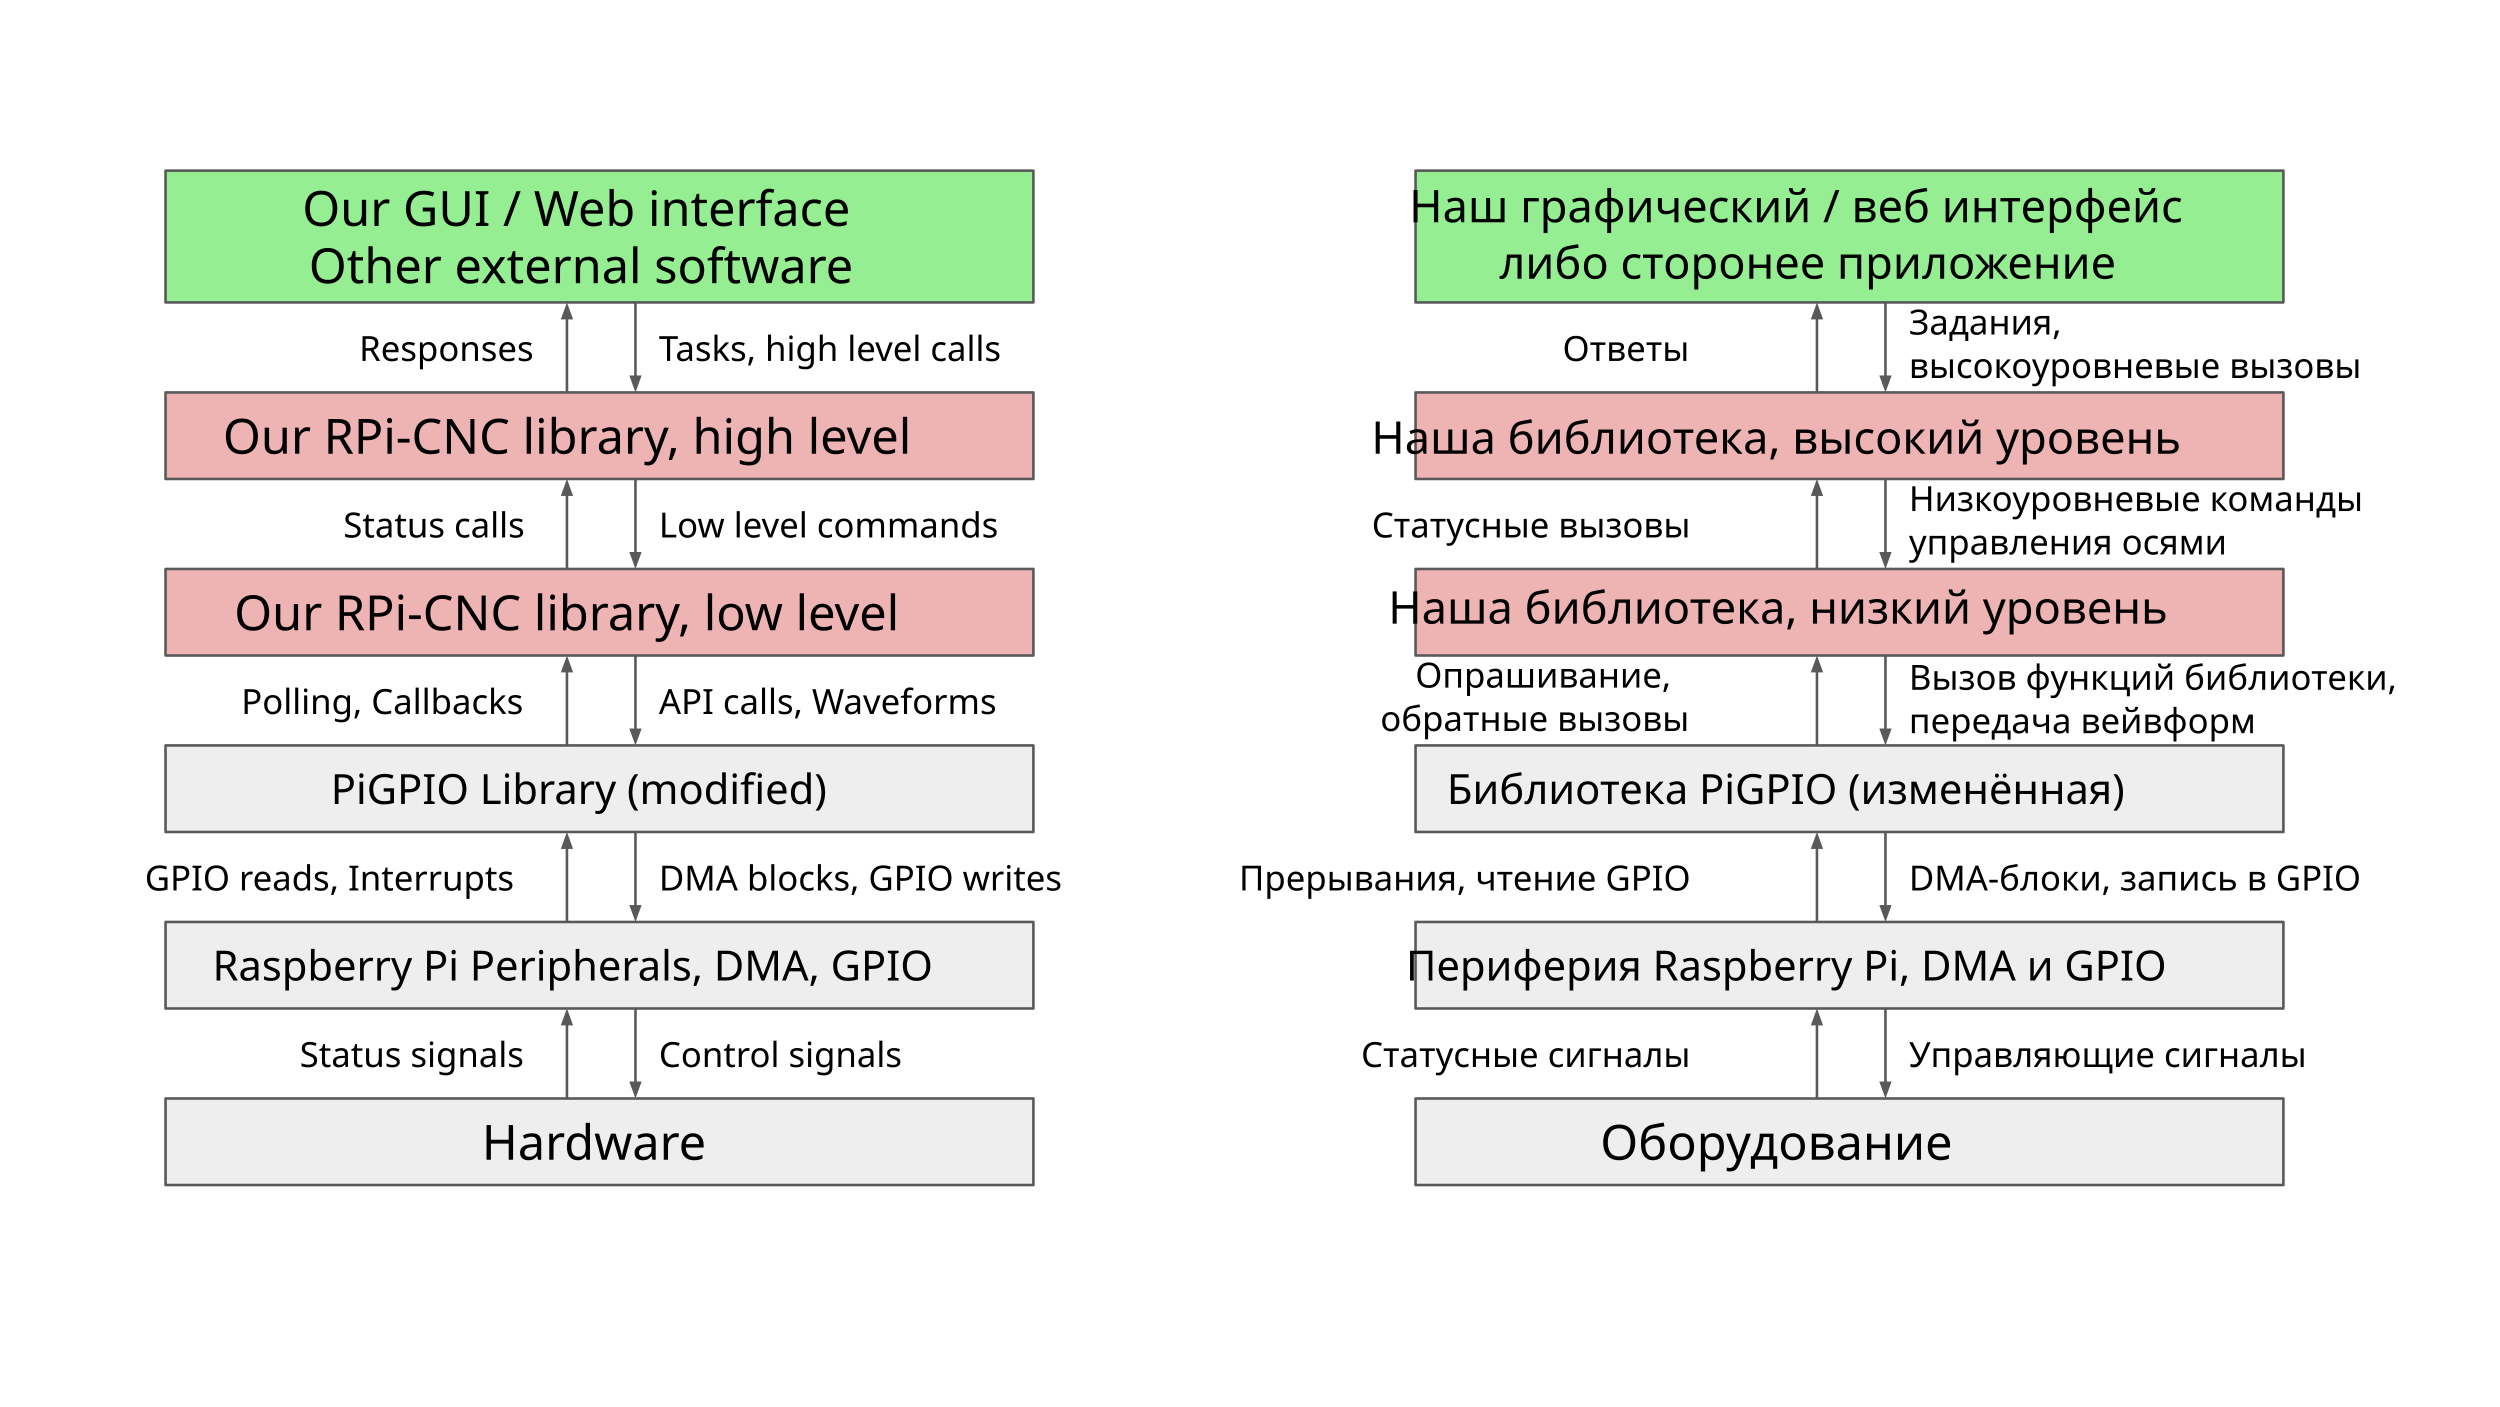
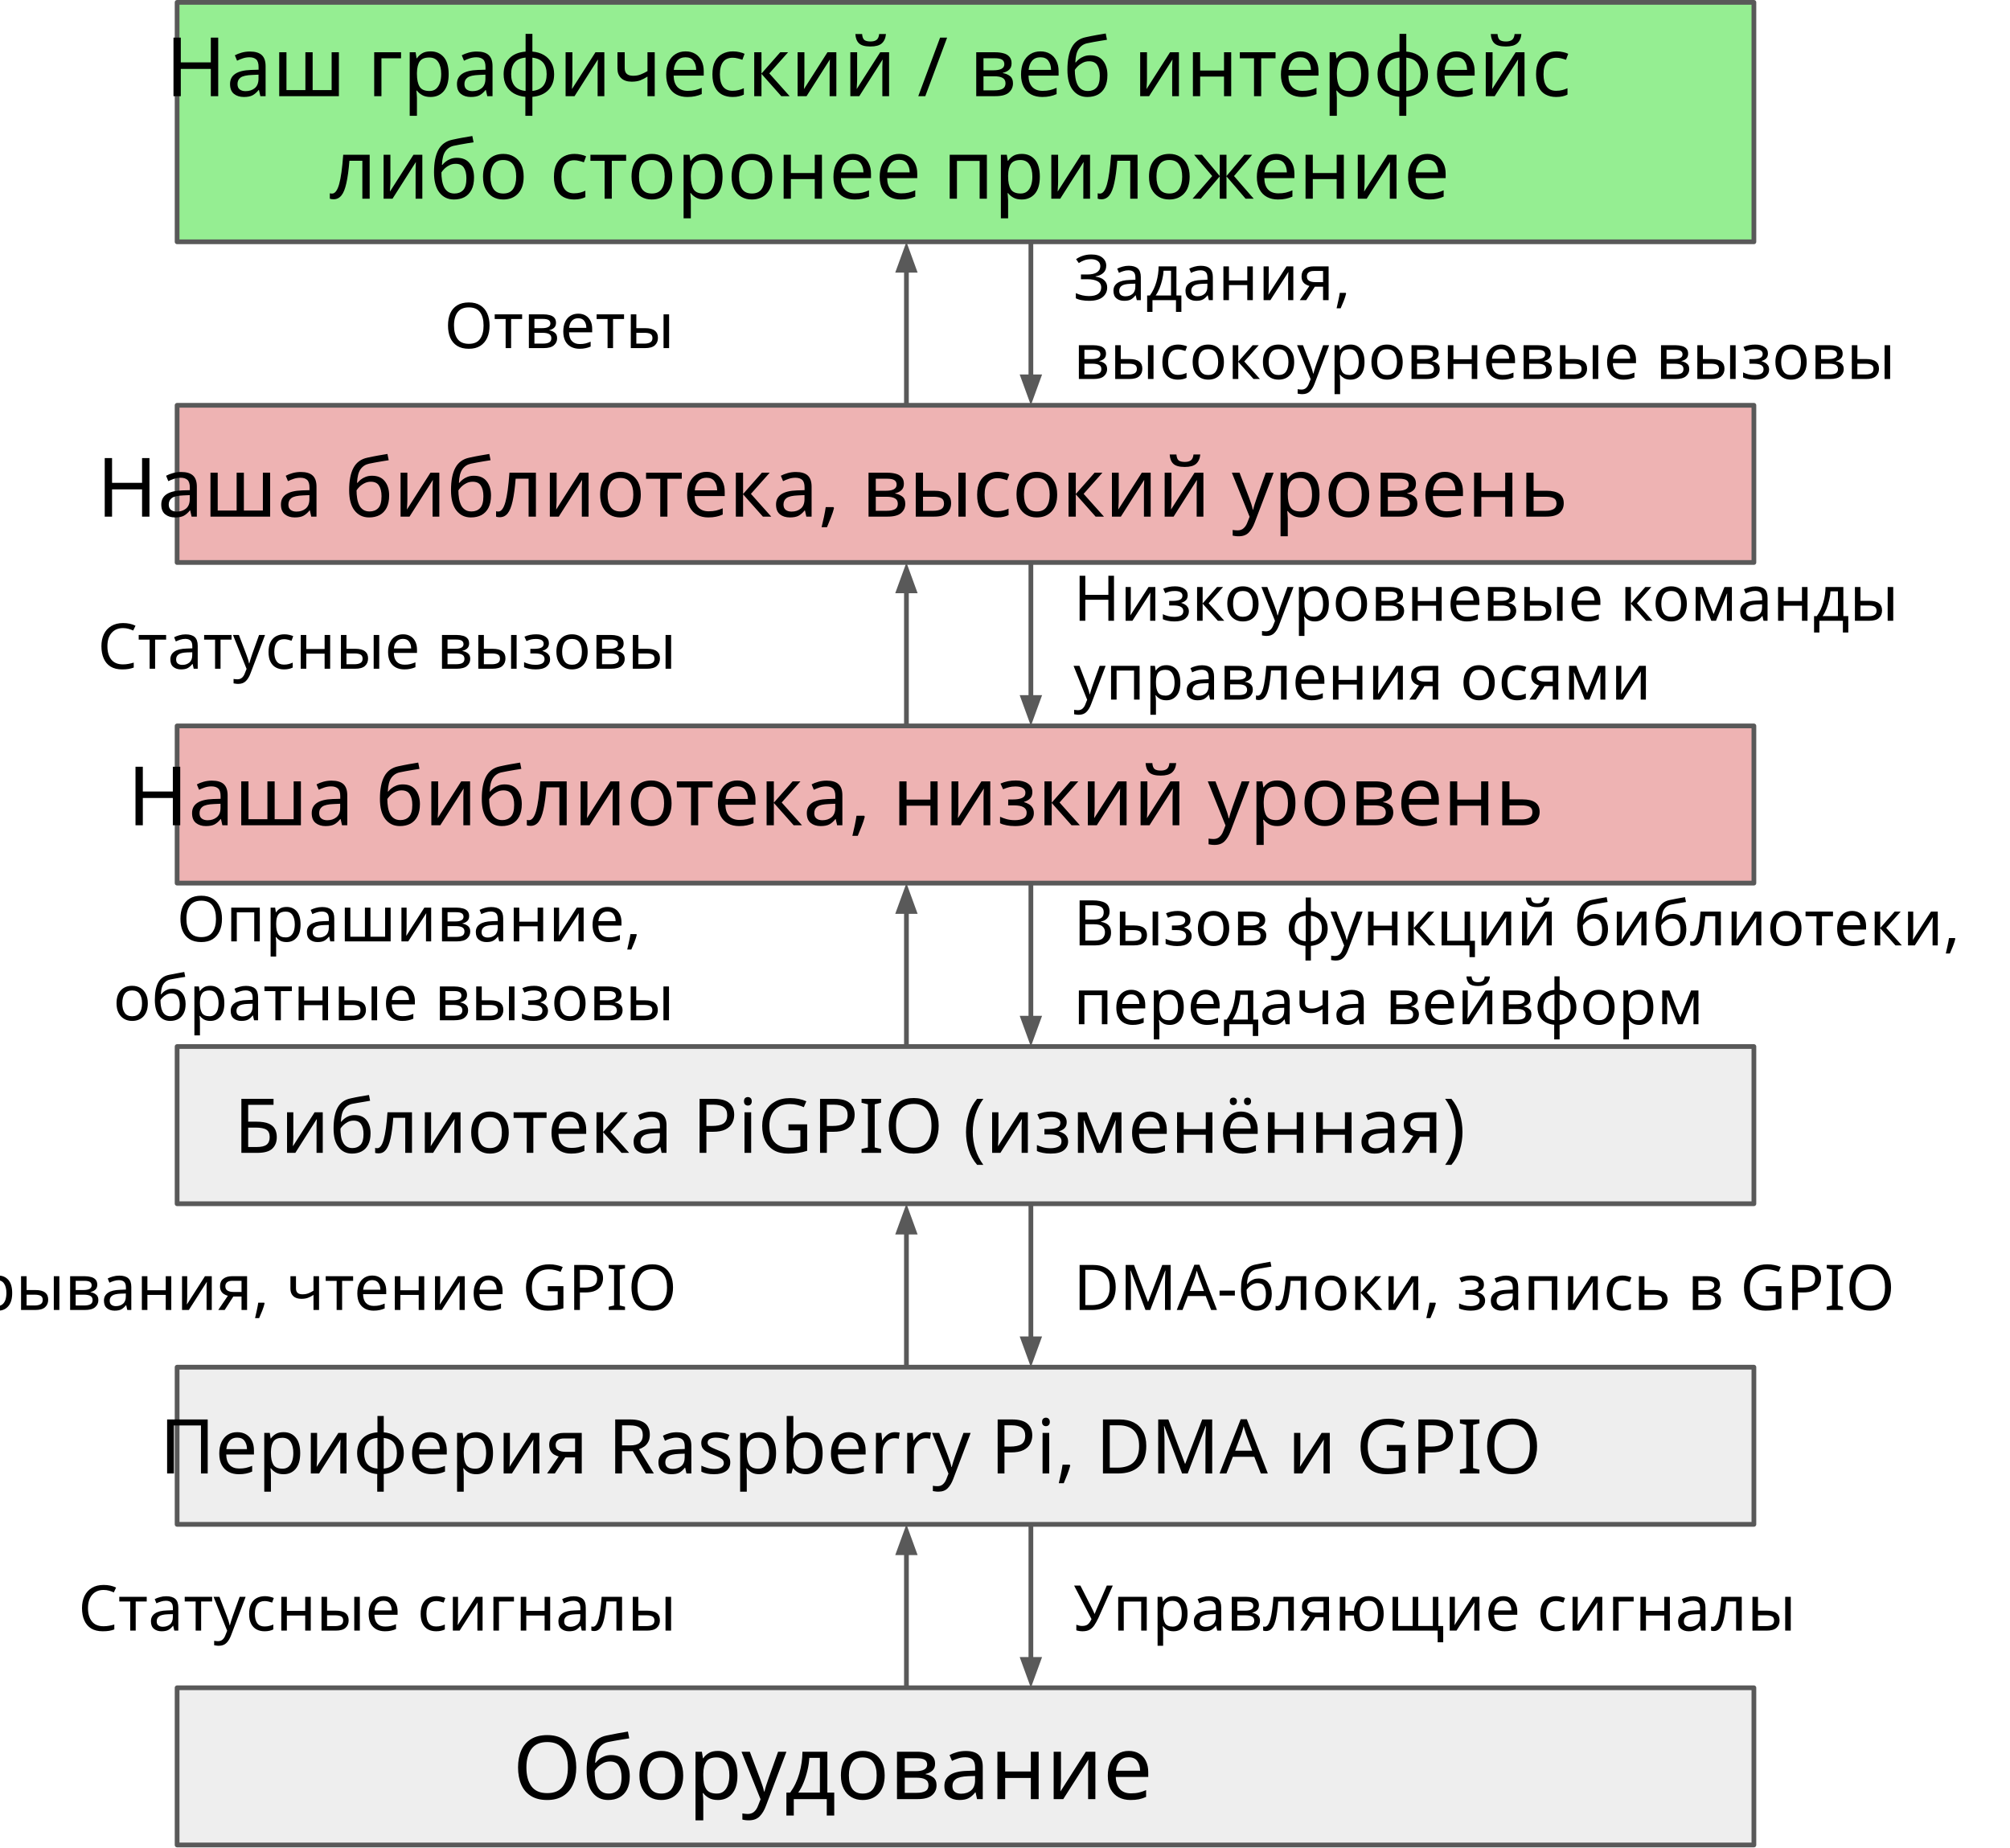
- <svg xmlns="http://www.w3.org/2000/svg" version="1.1" id="svg2" xml:space="preserve" width="960" height="540" viewBox="0 0 960 540">
+ <svg xmlns="http://www.w3.org/2000/svg" version="1.1" id="svg2" xml:space="preserve" width="424.819" height="390.524" viewBox="0 0 424.819 390.524">
  <defs id="defs6">
    <clipPath clipPathUnits="userSpaceOnUse" id="clipPath20">
      <path d="M 0,0 H 365760 V 205740 H 0 Z" id="path18" />
    </clipPath>
  </defs>
-   <g id="g10" transform="matrix(1.333333,0,0,-1.333333,0,540)">
+   <g id="g10" transform="matrix(1.333333,0,0,-1.333333,-506.1357,474.9801)">
    <g id="g12" transform="matrix(1,0,0,-1,0,405)">
      <g id="g14" transform="scale(0.0019685)">
        <g id="g16" clip-path="url(#clipPath20)">
          <g id="g46" transform="scale(381)" />
          <g id="g66" transform="scale(381)" />
          <g id="g86" transform="scale(381)" />
          <g id="g106" transform="scale(381)" />
          <g id="g162" transform="scale(381)" />
          <g id="g182" transform="scale(381)" />
          <g id="g202" transform="scale(381)" />
          <g id="g222" transform="scale(381)" />
          <g id="g246" transform="scale(381)" />
          <g id="g278" transform="scale(381)" />
          <g id="g298" transform="scale(381)" />
          <g id="g330" transform="scale(381)" />
          <g id="g410" transform="scale(381)" />
          <g id="g430" transform="scale(381)" />
          <g id="g450" transform="scale(381)" />
          <g id="g470" transform="scale(381)" />
          <g id="g490" transform="scale(381)" />
          <g id="g574" transform="scale(381)" />
          <g id="g594" transform="scale(381)" />
        </g>
      </g>
    </g>
    <g transform="matrix(0.0019685,0,0,-0.0019685,13.69768,448.4445)" id="g48">
      <g id="g50">
        <path d="m 17261,156958.42 h 126972 v 12660 H 17261 Z" style="fill:#eeeeee;fill-opacity:1;fill-rule:evenodd;stroke:none" id="path52" />
      </g>
      <path d="m 17261,156958.42 h 126972 v 12660 H 17261 Z" style="fill:none;stroke:#595959;stroke-width:381;stroke-linecap:butt;stroke-linejoin:round;stroke-miterlimit:8;stroke-dasharray:none;stroke-opacity:1" id="path54" />
    </g>
    <g id="g56" transform="matrix(0.7499985,0,0,-0.7499985,13.69768,448.4445)">
      <g id="g58" transform="translate(45.30446,411.9644)">
        <g id="g60">
          <text transform="translate(18.0479,22.47417)" style="font-variant:normal;font-weight:normal;font-size:16px;font-family:Verdana;-inkscape-font-specification:Verdana;writing-mode:lr-tb;fill:#000000;fill-opacity:1;fill-rule:nonzero;stroke:none" id="text64">
            <tspan x="0 11.12 20.72 29.04 39.008 48.976 58.496 65.312 72.128 81.584 87.2 96.848 101.232 106.848 116.496 126.016 132.832 137.216 147.184 157.296 166.816 173.632 183.232 187.616 195.936 201.744 207.36 219.68 233.152 244.08 249.888 255.504 267.904 277.552 284.272" y="0" id="tspan62">Raspberry Pi Peripherals, DMA, GPIO</tspan>
          </text>
        </g>
      </g>
    </g>
    <g transform="matrix(0.0019685,0,0,-0.0019685,13.69768,448.4445)" id="g68">
      <g id="g70">
        <path d="m 17261,131134.52 h 126972 v 12660 H 17261 Z" style="fill:#eeeeee;fill-opacity:1;fill-rule:evenodd;stroke:none" id="path72" />
      </g>
      <path d="m 17261,131134.52 h 126972 v 12660 H 17261 Z" style="fill:none;stroke:#595959;stroke-width:381;stroke-linecap:butt;stroke-linejoin:round;stroke-miterlimit:8;stroke-dasharray:none;stroke-opacity:1" id="path74" />
    </g>
    <g id="g76" transform="matrix(0.7499985,0,0,-0.7499985,13.69768,448.4445)">
      <g id="g78" transform="translate(45.30446,344.1851)">
        <g id="g80">
          <text transform="translate(63.45415,22.47417)" style="font-variant:normal;font-weight:normal;font-size:16px;font-family:Verdana;-inkscape-font-specification:Verdana;writing-mode:lr-tb;fill:#000000;fill-opacity:1;fill-rule:nonzero;stroke:none" id="text84">
            <tspan x="0 9.648 14.032 26.432 36.08 42.8 55.392 61.008 69.904 74.288 84.256 91.072 100.672 107.488 116.944 122.56 129.824 145.376 155.072 165.04 169.424 175.04 179.424 188.944 198.912" y="0" id="tspan82">PiGPIO Library (modified)</tspan>
          </text>
        </g>
      </g>
    </g>
    <g transform="matrix(0.0019685,0,0,-0.0019685,13.69768,448.4445)" id="g88">
      <g id="g90">
        <path d="m 17261,79486.28 h 126972 v 12660 H 17261 Z" style="fill:#eeb3b3;fill-opacity:1;fill-rule:evenodd;stroke:none" id="path92" />
      </g>
      <path d="m 17261,79486.28 h 126972 v 12660 H 17261 Z" style="fill:none;stroke:#595959;stroke-width:381;stroke-linecap:butt;stroke-linejoin:round;stroke-miterlimit:8;stroke-dasharray:none;stroke-opacity:1" id="path94" />
    </g>
    <g id="g96" transform="matrix(0.7499985,0,0,-0.7499985,13.69768,448.4445)">
      <g id="g98" transform="translate(45.30446,208.6254)">
        <g id="g100">
          <text transform="translate(22.03488,23.53417)" style="font-variant:normal;font-weight:normal;font-size:18.667px;font-family:Verdana;-inkscape-font-specification:Verdana;writing-mode:lr-tb;fill:#000000;fill-opacity:1;fill-rule:nonzero;stroke:none" id="text104">
            <tspan x="0 14.691 26.488 34.44 40.992 53.965 65.221 70.336 78.811 91.84 105.803 118.832 125.384 130.499 135.613 147.243 155.195 166.395 174.347 185.379 192.155 198.707 210.504 215.619 227.248 239.045 245.597 250.712 261.819 272.851 283.957" y="0" id="tspan102">Our RPi-CNC library, high level</tspan>
          </text>
        </g>
      </g>
    </g>
    <g transform="matrix(0.0019685,0,0,-0.0019685,13.69768,448.4445)" id="g108">
      <g id="g110">
        <g id="g112">
          <path d="m 86012,92146.28 v 13164" style="fill:#000000;fill-opacity:0;fill-rule:evenodd;stroke:none" id="path114" />
        </g>
      </g>
      <path d="m 86012,92146.28 v 10878" style="fill:none;stroke:#595959;stroke-width:381;stroke-linecap:butt;stroke-linejoin:round;stroke-miterlimit:8;stroke-dasharray:none;stroke-opacity:1" id="path116" />
      <path d="m 85382.69,103024.28 629.31,1729.02 629.31,-1729.02 z" style="fill:#595959;fill-opacity:1;fill-rule:evenodd;stroke:#595959;stroke-width:381;stroke-linecap:butt;stroke-linejoin:miter;stroke-miterlimit:10;stroke-dasharray:none;stroke-opacity:1" id="path118" />
    </g>
    <g transform="matrix(0.0019685,0,0,-0.0019685,13.69768,448.4445)" id="g120">
      <g id="g122">
        <g id="g124">
          <path d="m 86012,117970.61 v 13164" style="fill:#000000;fill-opacity:0;fill-rule:evenodd;stroke:none" id="path126" />
        </g>
      </g>
      <path d="m 86012,117970.61 v 10878" style="fill:none;stroke:#595959;stroke-width:381;stroke-linecap:butt;stroke-linejoin:round;stroke-miterlimit:8;stroke-dasharray:none;stroke-opacity:1" id="path128" />
      <path d="m 85382.69,128848.61 629.31,1729.02 629.31,-1729.02 z" style="fill:#595959;fill-opacity:1;fill-rule:evenodd;stroke:#595959;stroke-width:381;stroke-linecap:butt;stroke-linejoin:miter;stroke-miterlimit:10;stroke-dasharray:none;stroke-opacity:1" id="path130" />
    </g>
    <g transform="matrix(0.0019685,0,0,-0.0019685,13.69768,448.4445)" id="g132">
      <g id="g134">
        <g id="g136">
          <path d="m 86012,143794.52 v 13164" style="fill:#000000;fill-opacity:0;fill-rule:evenodd;stroke:none" id="path138" />
        </g>
      </g>
      <path d="m 86012,143794.52 v 10878" style="fill:none;stroke:#595959;stroke-width:381;stroke-linecap:butt;stroke-linejoin:round;stroke-miterlimit:8;stroke-dasharray:none;stroke-opacity:1" id="path140" />
      <path d="m 85382.69,154672.52 629.31,1729.01 629.31,-1729.01 z" style="fill:#595959;fill-opacity:1;fill-rule:evenodd;stroke:#595959;stroke-width:381;stroke-linecap:butt;stroke-linejoin:miter;stroke-miterlimit:10;stroke-dasharray:none;stroke-opacity:1" id="path142" />
    </g>
    <g id="g152" transform="matrix(0.7499985,0,0,-0.7499985,13.69768,448.4445)">
      <g id="g154" transform="translate(225.7559,378.0761)">
        <g id="g156">
          <text transform="translate(9,21.8)" style="font-variant:normal;font-weight:normal;font-size:13.333px;font-family:Verdana;-inkscape-font-specification:Verdana;writing-mode:lr-tb;fill:#000000;fill-opacity:1;fill-rule:nonzero;stroke:none" id="text160">
            <tspan x="0 10.267 21.493 30.6 35.28 43.587 47.24 55.32 62.253 70.133 77.067 81.907 86.587 96.92 104.96 110.56 121.053 125.733 136.64 142.32 145.973 151.227 159.16" y="0" id="tspan158">DMA blocks, GPIO writes</tspan>
          </text>
        </g>
      </g>
    </g>
    <g id="g172" transform="matrix(0.7499985,0,0,-0.7499985,13.69768,448.4445)">
      <g id="g174" transform="translate(225.7559,310.2966)">
        <g id="g176">
          <text transform="translate(9,21.8)" style="font-variant:normal;font-weight:normal;font-size:13.333px;font-family:Verdana;-inkscape-font-specification:Verdana;writing-mode:lr-tb;fill:#000000;fill-opacity:1;fill-rule:nonzero;stroke:none" id="text180">
            <tspan x="0 9.107 17.147 22.747 27.427 34.36 42.36 46.013 49.667 56.6 61.44 66.12 79.293 87.293 95.173 103.107 107.787 115.867 121.547 134.507" y="0" id="tspan178">API calls, Waveforms</tspan>
          </text>
        </g>
      </g>
    </g>
    <g id="g192" transform="matrix(0.7499985,0,0,-0.7499985,13.69768,448.4445)">
      <g id="g194" transform="translate(225.7559,242.5171)">
        <g id="g196">
          <text transform="translate(9,21.8)" style="font-variant:normal;font-weight:normal;font-size:13.333px;font-family:Verdana;-inkscape-font-specification:Verdana;writing-mode:lr-tb;fill:#000000;fill-opacity:1;fill-rule:nonzero;stroke:none" id="text200">
            <tspan x="0 7.413 15.493 26.4 31.08 34.733 42.667 50.547 58.48 62.133 66.813 73.747 81.827 94.787 107.747 115.747 124.173 132.48" y="0" id="tspan198">Low level commands</tspan>
          </text>
        </g>
      </g>
    </g>
    <g transform="matrix(0.0019685,0,0,-0.0019685,13.69768,448.4445)" id="g204">
      <g id="g206">
        <path d="m 17261,105310.61 h 126972 v 12660 H 17261 Z" style="fill:#eeb3b3;fill-opacity:1;fill-rule:evenodd;stroke:none" id="path208" />
      </g>
      <path d="m 17261,105310.61 h 126972 v 12660 H 17261 Z" style="fill:none;stroke:#595959;stroke-width:381;stroke-linecap:butt;stroke-linejoin:round;stroke-miterlimit:8;stroke-dasharray:none;stroke-opacity:1" id="path210" />
    </g>
    <g id="g212" transform="matrix(0.7499985,0,0,-0.7499985,13.69768,448.4445)">
      <g id="g214" transform="translate(45.30446,276.4058)">
        <g id="g216">
          <text transform="translate(26.35733,23.53417)" style="font-variant:normal;font-weight:normal;font-size:18.667px;font-family:Verdana;-inkscape-font-specification:Verdana;writing-mode:lr-tb;fill:#000000;fill-opacity:1;fill-rule:nonzero;stroke:none" id="text220">
            <tspan x="0 14.691 26.488 34.44 40.992 53.965 65.221 70.336 78.811 91.84 105.803 118.832 125.384 130.499 135.613 147.243 155.195 166.395 174.347 185.379 192.155 198.707 203.821 215.133 230.403 236.955 242.069 253.176 264.208 275.315" y="0" id="tspan218">Our RPi-CNC library, low level</tspan>
          </text>
        </g>
      </g>
    </g>
    <g transform="matrix(0.0019685,0,0,-0.0019685,13.69768,448.4445)" id="g224">
      <g id="g226">
        <path d="M 17261,47033 H 144233 V 66317 H 17261 Z" style="fill:#95ee92;fill-opacity:1;fill-rule:evenodd;stroke:none" id="path228" />
      </g>
      <path d="M 17261,47033 H 144233 V 66317 H 17261 Z" style="fill:none;stroke:#595959;stroke-width:381;stroke-linecap:butt;stroke-linejoin:round;stroke-miterlimit:8;stroke-dasharray:none;stroke-opacity:1" id="path230" />
    </g>
    <g id="g232" transform="matrix(0.7499985,0,0,-0.7499985,13.69768,448.4445)">
      <g id="g234" transform="translate(45.30446,123.4462)">
        <g id="g236">
          <text transform="translate(52.49704,21.22708)" style="font-variant:normal;font-weight:normal;font-size:18.667px;font-family:Verdana;-inkscape-font-specification:Verdana;writing-mode:lr-tb;fill:#000000;fill-opacity:1;fill-rule:nonzero;stroke:none" id="text240">
            <tspan x="0 14.691 26.488 34.44 40.992 55.459 69.104 76.944 83.496 91.971 98.523 116.965 128.072 139.701 146.253 151.368 163.165 170.52 181.627 189.579 196.131 207.331 217.037" y="0" id="tspan238">Our GUI / Web interface</tspan>
          </text>
          <text transform="translate(55.00671,43.22709)" style="font-variant:normal;font-weight:normal;font-size:18.667px;font-family:Verdana;-inkscape-font-specification:Verdana;writing-mode:lr-tb;fill:#000000;fill-opacity:1;fill-rule:nonzero;stroke:none" id="text244">
            <tspan x="0 14.691 22.045 33.843 44.949 52.901 59.453 70.56 81.592 88.947 100.053 108.005 119.803 131.003 136.117 142.669 152.376 163.688 170.24 177.595 192.864 204.064 212.016" y="0" id="tspan242">Other external software</tspan>
          </text>
        </g>
      </g>
    </g>
    <g transform="matrix(0.0019685,0,0,-0.0019685,13.69768,448.4445)" id="g248">
      <g id="g250">
        <g id="g252">
          <path d="M 86012,66317 V 79481" style="fill:#000000;fill-opacity:0;fill-rule:evenodd;stroke:none" id="path254" />
        </g>
      </g>
      <path d="M 86012,66317 V 77195" style="fill:none;stroke:#595959;stroke-width:381;stroke-linecap:butt;stroke-linejoin:round;stroke-miterlimit:8;stroke-dasharray:none;stroke-opacity:1" id="path256" />
      <path d="M 85382.69,77195 86012,78924.016 86641.31,77195 Z" style="fill:#595959;fill-opacity:1;fill-rule:evenodd;stroke:#595959;stroke-width:381;stroke-linecap:butt;stroke-linejoin:miter;stroke-miterlimit:10;stroke-dasharray:none;stroke-opacity:1" id="path258" />
    </g>
    <g id="g268" transform="matrix(0.7499985,0,0,-0.7499985,13.69768,448.4445)">
      <g id="g270" transform="translate(225.756,174.7375)">
        <g id="g272">
          <text transform="translate(9,21.8)" style="font-variant:normal;font-weight:normal;font-size:13.333px;font-family:Verdana;-inkscape-font-specification:Verdana;writing-mode:lr-tb;fill:#000000;fill-opacity:1;fill-rule:nonzero;stroke:none" id="text276">
            <tspan x="0 8.213 16.213 23.147 31.027 37.96 42.8 47.48 55.907 59.56 67.867 76.293 80.973 84.627 92.56 100.44 108.373 112.027 116.707 123.64 131.64 135.293 138.947" y="0" id="tspan274">Tasks, high level calls</tspan>
          </text>
        </g>
      </g>
    </g>
    <g transform="matrix(0.0019685,0,0,-0.0019685,13.69768,448.4445)" id="g280">
      <g id="g282">
        <path d="m 17261,182781.77 h 126972 v 12660 H 17261 Z" style="fill:#eeeeee;fill-opacity:1;fill-rule:evenodd;stroke:none" id="path284" />
      </g>
      <path d="m 17261,182781.77 h 126972 v 12660 H 17261 Z" style="fill:none;stroke:#595959;stroke-width:381;stroke-linecap:butt;stroke-linejoin:round;stroke-miterlimit:8;stroke-dasharray:none;stroke-opacity:1" id="path286" />
    </g>
    <g id="g288" transform="matrix(0.7499985,0,0,-0.7499985,13.69768,448.4445)">
      <g id="g290" transform="translate(45.30446,479.7422)">
        <g id="g292">
          <text transform="translate(121.4514,23.53417)" style="font-variant:normal;font-weight:normal;font-size:18.667px;font-family:Verdana;-inkscape-font-specification:Verdana;writing-mode:lr-tb;fill:#000000;fill-opacity:1;fill-rule:nonzero;stroke:none" id="text296">
            <tspan x="0 14.019 25.219 33.171 44.8 60.069 71.269 79.221" y="0" id="tspan294">Hardware</tspan>
          </text>
        </g>
      </g>
    </g>
    <g transform="matrix(0.0019685,0,0,-0.0019685,13.69768,448.4445)" id="g300">
      <g id="g302">
        <g id="g304">
          <path d="m 86012,169618.42 v 13164" style="fill:#000000;fill-opacity:0;fill-rule:evenodd;stroke:none" id="path306" />
        </g>
      </g>
      <path d="m 86012,169618.42 v 10878" style="fill:none;stroke:#595959;stroke-width:381;stroke-linecap:butt;stroke-linejoin:round;stroke-miterlimit:8;stroke-dasharray:none;stroke-opacity:1" id="path308" />
      <path d="m 85382.69,180496.42 629.31,1729.02 629.31,-1729.02 z" style="fill:#595959;fill-opacity:1;fill-rule:evenodd;stroke:#595959;stroke-width:381;stroke-linecap:butt;stroke-linejoin:miter;stroke-miterlimit:10;stroke-dasharray:none;stroke-opacity:1" id="path310" />
    </g>
    <g transform="matrix(0.0019685,0,0,-0.0019685,13.69768,448.4445)" id="g312">
      <g id="g314">
        <g id="g316">
          <path d="m 86011,169871 h 64860 v 12660 H 86011 Z" style="fill:#000000;fill-opacity:0;fill-rule:evenodd;stroke:none" id="path318" />
        </g>
      </g>
    </g>
    <g id="g320" transform="matrix(0.7499985,0,0,-0.7499985,13.69768,448.4445)">
      <g id="g322" transform="translate(225.7507,445.8557)">
        <g id="g324">
          <text transform="translate(9,21.8)" style="font-variant:normal;font-weight:normal;font-size:13.333px;font-family:Verdana;-inkscape-font-specification:Verdana;writing-mode:lr-tb;fill:#000000;fill-opacity:1;fill-rule:nonzero;stroke:none" id="text328">
            <tspan x="0 9.307 17.387 25.813 31.067 36.747 44.827 48.48 53.16 60.093 63.747 72.053 80.48 88.48 92.133" y="0" id="tspan326">Control signals</tspan>
          </text>
        </g>
      </g>
    </g>
    <g transform="matrix(0.0019685,0,0,-0.0019685,13.69768,448.4445)" id="g332">
      <g id="g334">
        <g id="g336">
          <path d="m 75990,182781.77 v -13164" style="fill:#000000;fill-opacity:0;fill-rule:evenodd;stroke:none" id="path338" />
        </g>
      </g>
      <path d="m 75990,182781.77 v -10878" style="fill:none;stroke:#595959;stroke-width:381;stroke-linecap:butt;stroke-linejoin:round;stroke-miterlimit:8;stroke-dasharray:none;stroke-opacity:1" id="path340" />
      <path d="m 76619.31,171903.77 -629.31,-1729.02 -629.31,1729.02 z" style="fill:#595959;fill-opacity:1;fill-rule:evenodd;stroke:#595959;stroke-width:381;stroke-linecap:butt;stroke-linejoin:miter;stroke-miterlimit:10;stroke-dasharray:none;stroke-opacity:1" id="path342" />
    </g>
    <g transform="matrix(0.0019685,0,0,-0.0019685,13.69768,448.4445)" id="g344">
      <g id="g346">
        <g id="g348">
          <path d="m 75990,156958.42 v -13164" style="fill:#000000;fill-opacity:0;fill-rule:evenodd;stroke:none" id="path350" />
        </g>
      </g>
      <path d="m 75990,156958.42 v -10878" style="fill:none;stroke:#595959;stroke-width:381;stroke-linecap:butt;stroke-linejoin:round;stroke-miterlimit:8;stroke-dasharray:none;stroke-opacity:1" id="path352" />
      <path d="m 76619.31,146080.42 -629.31,-1729.02 -629.31,1729.02 z" style="fill:#595959;fill-opacity:1;fill-rule:evenodd;stroke:#595959;stroke-width:381;stroke-linecap:butt;stroke-linejoin:miter;stroke-miterlimit:10;stroke-dasharray:none;stroke-opacity:1" id="path354" />
    </g>
    <g transform="matrix(0.0019685,0,0,-0.0019685,13.69768,448.4445)" id="g356">
      <g id="g358">
        <g id="g360">
          <path d="m 75990,131134.52 v -13164" style="fill:#000000;fill-opacity:0;fill-rule:evenodd;stroke:none" id="path362" />
        </g>
      </g>
      <path d="m 75990,131134.52 v -10878" style="fill:none;stroke:#595959;stroke-width:381;stroke-linecap:butt;stroke-linejoin:round;stroke-miterlimit:8;stroke-dasharray:none;stroke-opacity:1" id="path364" />
      <path d="m 76619.31,120256.52 -629.31,-1729.01 -629.31,1729.01 z" style="fill:#595959;fill-opacity:1;fill-rule:evenodd;stroke:#595959;stroke-width:381;stroke-linecap:butt;stroke-linejoin:miter;stroke-miterlimit:10;stroke-dasharray:none;stroke-opacity:1" id="path366" />
    </g>
    <g transform="matrix(0.0019685,0,0,-0.0019685,13.69768,448.4445)" id="g368">
      <g id="g370">
        <g id="g372">
          <path d="m 75990,105310.61 v -13164" style="fill:#000000;fill-opacity:0;fill-rule:evenodd;stroke:none" id="path374" />
        </g>
      </g>
      <path d="m 75990,105310.61 v -10878" style="fill:none;stroke:#595959;stroke-width:381;stroke-linecap:butt;stroke-linejoin:round;stroke-miterlimit:8;stroke-dasharray:none;stroke-opacity:1" id="path376" />
      <path d="M 76619.31,94432.61 75990,92703.59 75360.69,94432.61 Z" style="fill:#595959;fill-opacity:1;fill-rule:evenodd;stroke:#595959;stroke-width:381;stroke-linecap:butt;stroke-linejoin:miter;stroke-miterlimit:10;stroke-dasharray:none;stroke-opacity:1" id="path378" />
    </g>
    <g transform="matrix(0.0019685,0,0,-0.0019685,13.69768,448.4445)" id="g380">
      <g id="g382">
        <g id="g384">
          <path d="m 75990,79486.28 v -13164" style="fill:#000000;fill-opacity:0;fill-rule:evenodd;stroke:none" id="path386" />
        </g>
      </g>
      <path d="m 75990,79486.28 v -10878" style="fill:none;stroke:#595959;stroke-width:381;stroke-linecap:butt;stroke-linejoin:round;stroke-miterlimit:8;stroke-dasharray:none;stroke-opacity:1" id="path388" />
      <path d="M 76619.31,68608.28 75990,66879.266 75360.69,68608.28 Z" style="fill:#595959;fill-opacity:1;fill-rule:evenodd;stroke:#595959;stroke-width:381;stroke-linecap:butt;stroke-linejoin:miter;stroke-miterlimit:10;stroke-dasharray:none;stroke-opacity:1" id="path390" />
    </g>
    <g id="g400" transform="matrix(0.7499985,0,0,-0.7499985,13.69768,448.4445)">
      <g id="g402" transform="translate(-0.134247,378.0761)">
        <g id="g404">
          <text transform="translate(37.47325,21.8)" style="font-variant:normal;font-weight:normal;font-size:13.333px;font-family:Verdana;-inkscape-font-specification:Verdana;writing-mode:lr-tb;fill:#000000;fill-opacity:1;fill-rule:nonzero;stroke:none" id="text408">
            <tspan x="0 10.333 18.373 23.973 34.467 39.147 44.827 52.76 60.76 69.067 76 80.84 85.52 91.12 99.547 104.8 112.733 118.413 124.093 132.52 140.827 146.08" y="0" id="tspan406">GPIO reads, Interrupts</tspan>
          </text>
        </g>
      </g>
    </g>
    <g id="g420" transform="matrix(0.7499985,0,0,-0.7499985,13.69768,448.4445)">
      <g id="g422" transform="translate(-0.134247,310.2966)">
        <g id="g424">
          <text transform="translate(74.50957,21.8)" style="font-variant:normal;font-weight:normal;font-size:13.333px;font-family:Verdana;-inkscape-font-specification:Verdana;writing-mode:lr-tb;fill:#000000;fill-opacity:1;fill-rule:nonzero;stroke:none" id="text428">
            <tspan x="0 8.04 16.12 19.773 23.427 27.08 35.507 43.813 48.653 53.333 62.64 70.64 74.293 77.947 86.253 94.253 101.187 109.067" y="0" id="tspan426">Polling, Callbacks</tspan>
          </text>
        </g>
      </g>
    </g>
    <g id="g440" transform="matrix(0.7499985,0,0,-0.7499985,13.69768,448.4445)">
      <g id="g442" transform="translate(-5.110233,242.5171)">
        <g id="g444">
          <text transform="translate(118.6764,21.8)" style="font-variant:normal;font-weight:normal;font-size:13.333px;font-family:Verdana;-inkscape-font-specification:Verdana;writing-mode:lr-tb;fill:#000000;fill-opacity:1;fill-rule:nonzero;stroke:none" id="text448">
            <tspan x="0 9.107 14.36 22.36 27.613 36.04 42.973 47.653 54.587 62.587 66.24 69.893" y="0" id="tspan446">Status calls</tspan>
          </text>
        </g>
      </g>
    </g>
    <g id="g460" transform="matrix(0.7499985,0,0,-0.7499985,13.69768,448.4445)">
      <g id="g462" transform="translate(-5.110231,174.7375)">
        <g id="g464">
          <text transform="translate(124.7612,21.8)" style="font-variant:normal;font-weight:normal;font-size:13.333px;font-family:Verdana;-inkscape-font-specification:Verdana;writing-mode:lr-tb;fill:#000000;fill-opacity:1;fill-rule:nonzero;stroke:none" id="text468">
            <tspan x="0 9.267 17.2 24.133 32.44 40.52 48.947 55.88 63.813" y="0" id="tspan466">Responses</tspan>
          </text>
        </g>
      </g>
    </g>
    <g id="g480" transform="matrix(0.7499985,0,0,-0.7499985,13.69768,448.4445)">
      <g id="g482" transform="translate(-5.115487,445.8557)">
        <g id="g484">
          <text transform="translate(101.9381,21.8)" style="font-variant:normal;font-weight:normal;font-size:13.333px;font-family:Verdana;-inkscape-font-specification:Verdana;writing-mode:lr-tb;fill:#000000;fill-opacity:1;fill-rule:nonzero;stroke:none" id="text488">
            <tspan x="0 9.107 14.36 22.36 27.613 36.04 42.973 47.653 54.587 58.24 66.547 74.973 82.973 86.627" y="0" id="tspan486">Status signals</tspan>
          </text>
        </g>
      </g>
    </g>
    <g id="g1929" transform="matrix(0.0019685,0,0,-0.0019685,373.6977,448.4445)">
      <g id="g1925">
        <path id="path1923" style="fill:#eeeeee;fill-opacity:1;fill-rule:evenodd;stroke:none" d="m 17261,156958.42 h 126972 v 12660 H 17261 Z" />
      </g>
      <path id="path1927" style="fill:none;stroke:#595959;stroke-width:381;stroke-linecap:butt;stroke-linejoin:round;stroke-miterlimit:8;stroke-dasharray:none;stroke-opacity:1" d="m 17261,156958.42 h 126972 v 12660 H 17261 Z" />
    </g>
    <g transform="matrix(0.7499985,0,0,-0.7499985,373.6977,448.4445)" id="g1939">
      <g transform="translate(45.30446,411.9644)" id="g1937">
        <g id="g1935">
          <text id="text1933" style="font-variant:normal;font-weight:normal;font-size:16px;font-family:Verdana;-inkscape-font-specification:Verdana;writing-mode:lr-tb;fill:#000000;fill-opacity:1;fill-rule:nonzero;stroke:none" transform="translate(18.0479,22.47417)" x="147.206" y="0">
            <tspan id="tspan1931" style="text-align:center;text-anchor:middle" x="147.206" y="0">Периферия Raspberry Pi, DMA и GPIO</tspan>
          </text>
        </g>
      </g>
    </g>
    <g id="g1947" transform="matrix(0.0019685,0,0,-0.0019685,373.6977,448.4445)">
      <g id="g1943">
        <path id="path1941" style="fill:#eeeeee;fill-opacity:1;fill-rule:evenodd;stroke:none" d="m 17261,131134.52 h 126972 v 12660 H 17261 Z" />
      </g>
      <path id="path1945" style="fill:none;stroke:#595959;stroke-width:381;stroke-linecap:butt;stroke-linejoin:round;stroke-miterlimit:8;stroke-dasharray:none;stroke-opacity:1" d="m 17261,131134.52 h 126972 v 12660 H 17261 Z" />
    </g>
    <g transform="matrix(0.7499985,0,0,-0.7499985,373.6977,448.4445)" id="g1957">
      <g transform="translate(45.30446,344.1851)" id="g1955">
        <g id="g1953">
          <text id="text1951" style="font-variant:normal;font-weight:normal;font-size:16px;font-family:Verdana;-inkscape-font-specification:Verdana;writing-mode:lr-tb;fill:#000000;fill-opacity:1;fill-rule:nonzero;stroke:none" transform="translate(63.45415,22.47417)" x="101.601" y="0">
            <tspan id="tspan1949" style="text-align:center;text-anchor:middle" x="101.601" y="0">Библиотека PiGPIO (изменённая)</tspan>
          </text>
        </g>
      </g>
    </g>
    <g id="g1965" transform="matrix(0.0019685,0,0,-0.0019685,373.6977,448.4445)">
      <g id="g1961">
        <path id="path1959" style="fill:#eeb3b3;fill-opacity:1;fill-rule:evenodd;stroke:none" d="m 17261,79486.28 h 126972 v 12660 H 17261 Z" />
      </g>
      <path id="path1963" style="fill:none;stroke:#595959;stroke-width:381;stroke-linecap:butt;stroke-linejoin:round;stroke-miterlimit:8;stroke-dasharray:none;stroke-opacity:1" d="m 17261,79486.28 h 126972 v 12660 H 17261 Z" />
    </g>
    <g transform="matrix(0.7499985,0,0,-0.7499985,373.6977,448.4445)" id="g1975">
      <g transform="translate(45.30446,208.6254)" id="g1973">
        <g id="g1971">
          <text id="text1969" style="font-variant:normal;font-weight:normal;font-size:18.667px;font-family:Verdana;-inkscape-font-specification:Verdana;writing-mode:lr-tb;fill:#000000;fill-opacity:1;fill-rule:nonzero;stroke:none" transform="translate(22.03488,23.53417)" x="143.164" y="0">
            <tspan id="tspan1967" style="font-size:17.333px;text-align:center;text-anchor:middle" x="143.164" y="0">Наша библиотека, высокий уровень</tspan>
          </text>
        </g>
      </g>
    </g>
    <g id="g1987" transform="matrix(0.0019685,0,0,-0.0019685,373.6977,448.4445)">
      <g id="g1981">
        <g id="g1979">
          <path id="path1977" style="fill:#000000;fill-opacity:0;fill-rule:evenodd;stroke:none" d="m 86012,92146.28 v 13164" />
        </g>
      </g>
      <path id="path1983" style="fill:none;stroke:#595959;stroke-width:381;stroke-linecap:butt;stroke-linejoin:round;stroke-miterlimit:8;stroke-dasharray:none;stroke-opacity:1" d="m 86012,92146.28 v 10878" />
      <path id="path1985" style="fill:#595959;fill-opacity:1;fill-rule:evenodd;stroke:#595959;stroke-width:381;stroke-linecap:butt;stroke-linejoin:miter;stroke-miterlimit:10;stroke-dasharray:none;stroke-opacity:1" d="m 85382.69,103024.28 629.31,1729.02 629.31,-1729.02 z" />
    </g>
    <g id="g1999" transform="matrix(0.0019685,0,0,-0.0019685,373.6977,448.4445)">
      <g id="g1993">
        <g id="g1991">
          <path id="path1989" style="fill:#000000;fill-opacity:0;fill-rule:evenodd;stroke:none" d="m 86012,117970.61 v 13164" />
        </g>
      </g>
      <path id="path1995" style="fill:none;stroke:#595959;stroke-width:381;stroke-linecap:butt;stroke-linejoin:round;stroke-miterlimit:8;stroke-dasharray:none;stroke-opacity:1" d="m 86012,117970.61 v 10878" />
      <path id="path1997" style="fill:#595959;fill-opacity:1;fill-rule:evenodd;stroke:#595959;stroke-width:381;stroke-linecap:butt;stroke-linejoin:miter;stroke-miterlimit:10;stroke-dasharray:none;stroke-opacity:1" d="m 85382.69,128848.61 629.31,1729.02 629.31,-1729.02 z" />
    </g>
    <g id="g2011" transform="matrix(0.0019685,0,0,-0.0019685,373.6977,448.4445)">
      <g id="g2005">
        <g id="g2003">
          <path id="path2001" style="fill:#000000;fill-opacity:0;fill-rule:evenodd;stroke:none" d="m 86012,143794.52 v 13164" />
        </g>
      </g>
      <path id="path2007" style="fill:none;stroke:#595959;stroke-width:381;stroke-linecap:butt;stroke-linejoin:round;stroke-miterlimit:8;stroke-dasharray:none;stroke-opacity:1" d="m 86012,143794.52 v 10878" />
      <path id="path2009" style="fill:#595959;fill-opacity:1;fill-rule:evenodd;stroke:#595959;stroke-width:381;stroke-linecap:butt;stroke-linejoin:miter;stroke-miterlimit:10;stroke-dasharray:none;stroke-opacity:1" d="m 85382.69,154672.52 629.31,1729.01 629.31,-1729.01 z" />
    </g>
    <g transform="matrix(0.7499985,0,0,-0.7499985,373.6977,448.4445)" id="g2021">
      <g transform="translate(225.7559,378.0761)" id="g2019">
        <g id="g2017">
          <text id="text2015" style="font-variant:normal;font-weight:normal;font-size:13.333px;font-family:Verdana;-inkscape-font-specification:Verdana;writing-mode:lr-tb;fill:#000000;fill-opacity:1;fill-rule:nonzero;stroke:none" transform="translate(9,21.8)">
            <tspan id="tspan2013" x="0" y="0">DMA-блоки, запись в GPIO</tspan>
          </text>
        </g>
      </g>
    </g>
    <g transform="matrix(0.7499985,0,0,-0.7499985,373.6977,448.4445)" id="g2031">
      <g transform="translate(225.7559,310.2966)" id="g2029">
        <g id="g2027">
          <text id="text2025" style="font-variant:normal;font-weight:normal;font-size:13.333px;font-family:Verdana;-inkscape-font-specification:Verdana;writing-mode:lr-tb;fill:#000000;fill-opacity:1;fill-rule:nonzero;stroke:none" x="9" y="12.504">
            <tspan id="tspan2023" x="9" y="12.504">Вызов функций библиотеки,</tspan>
            <tspan x="9" y="29.171" id="tspan2273">передача вейвформ</tspan>
          </text>
        </g>
      </g>
    </g>
    <g transform="matrix(0.7499985,0,0,-0.7499985,373.6977,448.4445)" id="g2041">
      <g transform="translate(225.7559,242.5171)" id="g2039">
        <g id="g2037">
          <text id="text2035" style="font-variant:normal;font-weight:normal;font-size:13.333px;font-family:Verdana;-inkscape-font-specification:Verdana;writing-mode:lr-tb;fill:#000000;fill-opacity:1;fill-rule:nonzero;stroke:none" x="9" y="11.659">
            <tspan id="tspan2033" x="9" y="11.659">Низкоуровневые команды</tspan>
            <tspan x="9" y="28.326" id="tspan2271">управления осями</tspan>
          </text>
        </g>
      </g>
    </g>
    <g id="g2049" transform="matrix(0.0019685,0,0,-0.0019685,373.6977,448.4445)">
      <g id="g2045">
        <path id="path2043" style="fill:#eeb3b3;fill-opacity:1;fill-rule:evenodd;stroke:none" d="m 17261,105310.61 h 126972 v 12660 H 17261 Z" />
      </g>
      <path id="path2047" style="fill:none;stroke:#595959;stroke-width:381;stroke-linecap:butt;stroke-linejoin:round;stroke-miterlimit:8;stroke-dasharray:none;stroke-opacity:1" d="m 17261,105310.61 h 126972 v 12660 H 17261 Z" />
    </g>
    <g transform="matrix(0.7499985,0,0,-0.7499985,373.6977,448.4445)" id="g2059">
      <g transform="translate(45.30446,276.4058)" id="g2057">
        <g id="g2055">
          <text id="text2053" style="font-variant:normal;font-weight:normal;font-size:18.667px;font-family:Verdana;-inkscape-font-specification:Verdana;writing-mode:lr-tb;fill:#000000;fill-opacity:1;fill-rule:nonzero;stroke:none" x="165.903" y="20.999">
            <tspan id="tspan2051" x="165.903" y="20.999" style="font-size:17.333px;text-align:center;text-anchor:middle">Наша библиотека, низкий уровень</tspan>
          </text>
        </g>
      </g>
    </g>
    <g id="g2067" transform="matrix(0.0019685,0,0,-0.0019685,373.6977,448.4445)">
      <g id="g2063">
        <path id="path2061" style="fill:#95ee92;fill-opacity:1;fill-rule:evenodd;stroke:none" d="M 17261,47033 H 144233 V 66317 H 17261 Z" />
      </g>
      <path id="path2065" style="fill:none;stroke:#595959;stroke-width:381;stroke-linecap:butt;stroke-linejoin:round;stroke-miterlimit:8;stroke-dasharray:none;stroke-opacity:1" d="M 17261,47033 H 144233 V 66317 H 17261 Z" />
    </g>
    <g transform="matrix(0.7499985,0,0,-0.7499985,373.6977,454.7826)" id="g2081">
      <text xml:space="preserve" style="font-style:normal;font-weight:normal;font-size:17.333px;line-height:1.25;font-family:sans-serif;letter-spacing:0px;word-spacing:0px;fill:#000000;fill-opacity:1;stroke:none;stroke-width:1" x="211.65" y="151.729" id="text2265">
        <tspan id="tspan2263" x="211.65" y="151.729" style="font-size:17.333px;text-align:center;text-anchor:middle;stroke-width:1">Наш графический / веб интерфейс</tspan>
        <tspan x="211.65" y="173.396" style="font-size:17.333px;text-align:center;text-anchor:middle;stroke-width:1" id="tspan2267">либо сторонее приложение</tspan>
      </text>
    </g>
    <g id="g2093" transform="matrix(0.0019685,0,0,-0.0019685,373.6977,448.4445)">
      <g id="g2087">
        <g id="g2085">
          <path id="path2083" style="fill:#000000;fill-opacity:0;fill-rule:evenodd;stroke:none" d="M 86012,66317 V 79481" />
        </g>
      </g>
      <path id="path2089" style="fill:none;stroke:#595959;stroke-width:381;stroke-linecap:butt;stroke-linejoin:round;stroke-miterlimit:8;stroke-dasharray:none;stroke-opacity:1" d="M 86012,66317 V 77195" />
      <path id="path2091" style="fill:#595959;fill-opacity:1;fill-rule:evenodd;stroke:#595959;stroke-width:381;stroke-linecap:butt;stroke-linejoin:miter;stroke-miterlimit:10;stroke-dasharray:none;stroke-opacity:1" d="M 85382.69,77195 86012,78924.016 86641.31,77195 Z" />
    </g>
    <g transform="matrix(0.7499985,0,0,-0.7499985,373.6977,448.4445)" id="g2103">
      <g transform="translate(225.756,174.7375)" id="g2101">
        <g id="g2099">
          <text id="text2097" style="font-variant:normal;font-weight:normal;font-size:13.333px;font-family:Verdana;-inkscape-font-specification:Verdana;writing-mode:lr-tb;fill:#000000;fill-opacity:1;fill-rule:nonzero;stroke:none" x="9" y="11.659">
            <tspan id="tspan2095" x="9" y="11.659">Задания, </tspan>
            <tspan x="9" y="28.326" id="tspan2269">высокоуровневые вызовы</tspan>
          </text>
        </g>
      </g>
    </g>
    <g id="g2111" transform="matrix(0.0019685,0,0,-0.0019685,373.6977,448.4445)">
      <g id="g2107">
        <path id="path2105" style="fill:#eeeeee;fill-opacity:1;fill-rule:evenodd;stroke:none" d="m 17261,182781.77 h 126972 v 12660 H 17261 Z" />
      </g>
      <path id="path2109" style="fill:none;stroke:#595959;stroke-width:381;stroke-linecap:butt;stroke-linejoin:round;stroke-miterlimit:8;stroke-dasharray:none;stroke-opacity:1" d="m 17261,182781.77 h 126972 v 12660 H 17261 Z" />
    </g>
    <g transform="matrix(0.7499985,0,0,-0.7499985,373.6977,448.4445)" id="g2121">
      <g transform="translate(45.30446,479.7422)" id="g2119">
        <g id="g2117">
          <text id="text2115" style="font-variant:normal;font-weight:normal;font-size:18.667px;font-family:Verdana;-inkscape-font-specification:Verdana;writing-mode:lr-tb;fill:#000000;fill-opacity:1;fill-rule:nonzero;stroke:none" transform="translate(121.4514,23.53417)" x="43.803" y="0">
            <tspan id="tspan2113" style="text-align:center;text-anchor:middle" x="43.803" y="0">Оборудование</tspan>
          </text>
        </g>
      </g>
    </g>
    <g id="g2133" transform="matrix(0.0019685,0,0,-0.0019685,373.6977,448.4445)">
      <g id="g2127">
        <g id="g2125">
          <path id="path2123" style="fill:#000000;fill-opacity:0;fill-rule:evenodd;stroke:none" d="m 86012,169618.42 v 13164" />
        </g>
      </g>
      <path id="path2129" style="fill:none;stroke:#595959;stroke-width:381;stroke-linecap:butt;stroke-linejoin:round;stroke-miterlimit:8;stroke-dasharray:none;stroke-opacity:1" d="m 86012,169618.42 v 10878" />
      <path id="path2131" style="fill:#595959;fill-opacity:1;fill-rule:evenodd;stroke:#595959;stroke-width:381;stroke-linecap:butt;stroke-linejoin:miter;stroke-miterlimit:10;stroke-dasharray:none;stroke-opacity:1" d="m 85382.69,180496.42 629.31,1729.02 629.31,-1729.02 z" />
    </g>
    <g id="g2141" transform="matrix(0.0019685,0,0,-0.0019685,373.6977,448.4445)">
      <g id="g2139">
        <g id="g2137">
          <path id="path2135" style="fill:#000000;fill-opacity:0;fill-rule:evenodd;stroke:none" d="m 86011,169871 h 64860 v 12660 H 86011 Z" />
        </g>
      </g>
    </g>
    <g transform="matrix(0.7499985,0,0,-0.7499985,373.6977,448.4445)" id="g2151">
      <g transform="translate(225.7507,445.8557)" id="g2149">
        <g id="g2147">
          <text id="text2145" style="font-variant:normal;font-weight:normal;font-size:13.333px;font-family:Verdana;-inkscape-font-specification:Verdana;writing-mode:lr-tb;fill:#000000;fill-opacity:1;fill-rule:nonzero;stroke:none" transform="translate(9,21.8)">
            <tspan id="tspan2143" x="0" y="0">Управляющие сигналы</tspan>
          </text>
        </g>
      </g>
    </g>
    <g id="g2163" transform="matrix(0.0019685,0,0,-0.0019685,373.6977,448.4445)">
      <g id="g2157">
        <g id="g2155">
          <path id="path2153" style="fill:#000000;fill-opacity:0;fill-rule:evenodd;stroke:none" d="m 75990,182781.77 v -13164" />
        </g>
      </g>
      <path id="path2159" style="fill:none;stroke:#595959;stroke-width:381;stroke-linecap:butt;stroke-linejoin:round;stroke-miterlimit:8;stroke-dasharray:none;stroke-opacity:1" d="m 75990,182781.77 v -10878" />
      <path id="path2161" style="fill:#595959;fill-opacity:1;fill-rule:evenodd;stroke:#595959;stroke-width:381;stroke-linecap:butt;stroke-linejoin:miter;stroke-miterlimit:10;stroke-dasharray:none;stroke-opacity:1" d="m 76619.31,171903.77 -629.31,-1729.02 -629.31,1729.02 z" />
    </g>
    <g id="g2175" transform="matrix(0.0019685,0,0,-0.0019685,373.6977,448.4445)">
      <g id="g2169">
        <g id="g2167">
          <path id="path2165" style="fill:#000000;fill-opacity:0;fill-rule:evenodd;stroke:none" d="m 75990,156958.42 v -13164" />
        </g>
      </g>
      <path id="path2171" style="fill:none;stroke:#595959;stroke-width:381;stroke-linecap:butt;stroke-linejoin:round;stroke-miterlimit:8;stroke-dasharray:none;stroke-opacity:1" d="m 75990,156958.42 v -10878" />
      <path id="path2173" style="fill:#595959;fill-opacity:1;fill-rule:evenodd;stroke:#595959;stroke-width:381;stroke-linecap:butt;stroke-linejoin:miter;stroke-miterlimit:10;stroke-dasharray:none;stroke-opacity:1" d="m 76619.31,146080.42 -629.31,-1729.02 -629.31,1729.02 z" />
    </g>
    <g id="g2187" transform="matrix(0.0019685,0,0,-0.0019685,373.6977,448.4445)">
      <g id="g2181">
        <g id="g2179">
          <path id="path2177" style="fill:#000000;fill-opacity:0;fill-rule:evenodd;stroke:none" d="m 75990,131134.52 v -13164" />
        </g>
      </g>
      <path id="path2183" style="fill:none;stroke:#595959;stroke-width:381;stroke-linecap:butt;stroke-linejoin:round;stroke-miterlimit:8;stroke-dasharray:none;stroke-opacity:1" d="m 75990,131134.52 v -10878" />
      <path id="path2185" style="fill:#595959;fill-opacity:1;fill-rule:evenodd;stroke:#595959;stroke-width:381;stroke-linecap:butt;stroke-linejoin:miter;stroke-miterlimit:10;stroke-dasharray:none;stroke-opacity:1" d="m 76619.31,120256.52 -629.31,-1729.01 -629.31,1729.01 z" />
    </g>
    <g id="g2199" transform="matrix(0.0019685,0,0,-0.0019685,373.6977,448.4445)">
      <g id="g2193">
        <g id="g2191">
          <path id="path2189" style="fill:#000000;fill-opacity:0;fill-rule:evenodd;stroke:none" d="m 75990,105310.61 v -13164" />
        </g>
      </g>
      <path id="path2195" style="fill:none;stroke:#595959;stroke-width:381;stroke-linecap:butt;stroke-linejoin:round;stroke-miterlimit:8;stroke-dasharray:none;stroke-opacity:1" d="m 75990,105310.61 v -10878" />
      <path id="path2197" style="fill:#595959;fill-opacity:1;fill-rule:evenodd;stroke:#595959;stroke-width:381;stroke-linecap:butt;stroke-linejoin:miter;stroke-miterlimit:10;stroke-dasharray:none;stroke-opacity:1" d="M 76619.31,94432.61 75990,92703.59 75360.69,94432.61 Z" />
    </g>
    <g id="g2211" transform="matrix(0.0019685,0,0,-0.0019685,373.6977,448.4445)">
      <g id="g2205">
        <g id="g2203">
          <path id="path2201" style="fill:#000000;fill-opacity:0;fill-rule:evenodd;stroke:none" d="m 75990,79486.28 v -13164" />
        </g>
      </g>
      <path id="path2207" style="fill:none;stroke:#595959;stroke-width:381;stroke-linecap:butt;stroke-linejoin:round;stroke-miterlimit:8;stroke-dasharray:none;stroke-opacity:1" d="m 75990,79486.28 v -10878" />
      <path id="path2209" style="fill:#595959;fill-opacity:1;fill-rule:evenodd;stroke:#595959;stroke-width:381;stroke-linecap:butt;stroke-linejoin:miter;stroke-miterlimit:10;stroke-dasharray:none;stroke-opacity:1" d="M 76619.31,68608.28 75990,66879.266 75360.69,68608.28 Z" />
    </g>
    <g transform="matrix(0.7499985,0,0,-0.7499985,373.6977,448.4445)" id="g2221">
      <g transform="translate(-0.134247,378.0761)" id="g2219">
        <g id="g2217">
          <text id="text2215" style="font-variant:normal;font-weight:normal;font-size:13.333px;font-family:Verdana;-inkscape-font-specification:Verdana;writing-mode:lr-tb;fill:#000000;fill-opacity:1;fill-rule:nonzero;stroke:none" transform="translate(37.47325,21.8)" x="151.731" y="0">
            <tspan id="tspan2213" style="text-align:end;text-anchor:end" x="151.731" y="0">Прерывания, чтение GPIO</tspan>
          </text>
        </g>
      </g>
    </g>
    <g transform="matrix(0.7499985,0,0,-0.7499985,373.6977,448.4445)" id="g2231">
      <g transform="translate(-0.134247,310.2966)" id="g2229">
        <g id="g2227">
          <text id="text2225" style="font-variant:normal;font-weight:normal;font-size:13.333px;font-family:Verdana;-inkscape-font-specification:Verdana;writing-mode:lr-tb;fill:#000000;fill-opacity:1;fill-rule:nonzero;stroke:none" x="188.674" y="11.659">
            <tspan style="text-align:end;text-anchor:end" x="188.674" y="11.659" id="tspan2277">Опрашивание,</tspan>
            <tspan style="text-align:end;text-anchor:end" x="188.674" y="28.326" id="tspan2281">обратные вызовы</tspan>
          </text>
        </g>
      </g>
    </g>
    <g transform="matrix(0.7499985,0,0,-0.7499985,373.6977,448.4445)" id="g2241">
      <g transform="translate(-5.110233,242.5171)" id="g2239">
        <g id="g2237">
          <text id="text2235" style="font-variant:normal;font-weight:normal;font-size:13.333px;font-family:Verdana;-inkscape-font-specification:Verdana;text-align:end;writing-mode:lr-tb;text-anchor:end;fill:#000000;fill-opacity:1;fill-rule:nonzero;stroke:none" transform="translate(118.6764,21.8)" x="75.421" y="0">
            <tspan id="tspan2233" x="75.421" y="0">Статусные вызовы</tspan>
          </text>
        </g>
      </g>
    </g>
    <g transform="matrix(0.7499985,0,0,-0.7499985,373.6977,448.4445)" id="g2251">
      <g transform="translate(-5.110231,174.7375)" id="g2249">
        <g id="g2247">
          <text id="text2245" style="font-variant:normal;font-weight:normal;font-size:13.333px;font-family:Verdana;-inkscape-font-specification:Verdana;writing-mode:lr-tb;fill:#000000;fill-opacity:1;fill-rule:nonzero;stroke:none" transform="translate(124.7612,21.8)" x="68.911" y="0">
            <tspan id="tspan2243" style="text-align:end;text-anchor:end" x="68.911" y="0">Ответы</tspan>
          </text>
        </g>
      </g>
    </g>
    <g transform="matrix(0.7499985,0,0,-0.7499985,373.6977,448.4445)" id="g2261">
      <g transform="translate(-5.115487,445.8557)" id="g2259">
        <g id="g2257">
          <text id="text2255" style="font-variant:normal;font-weight:normal;font-size:13.333px;font-family:Verdana;-inkscape-font-specification:Verdana;writing-mode:lr-tb;fill:#000000;fill-opacity:1;fill-rule:nonzero;stroke:none" transform="translate(101.9381,21.8)" x="92.154" y="0">
            <tspan id="tspan2253" style="text-align:end;text-anchor:end" x="92.154" y="0">Статусные сигналы</tspan>
          </text>
        </g>
      </g>
    </g>
  </g>
</svg>
